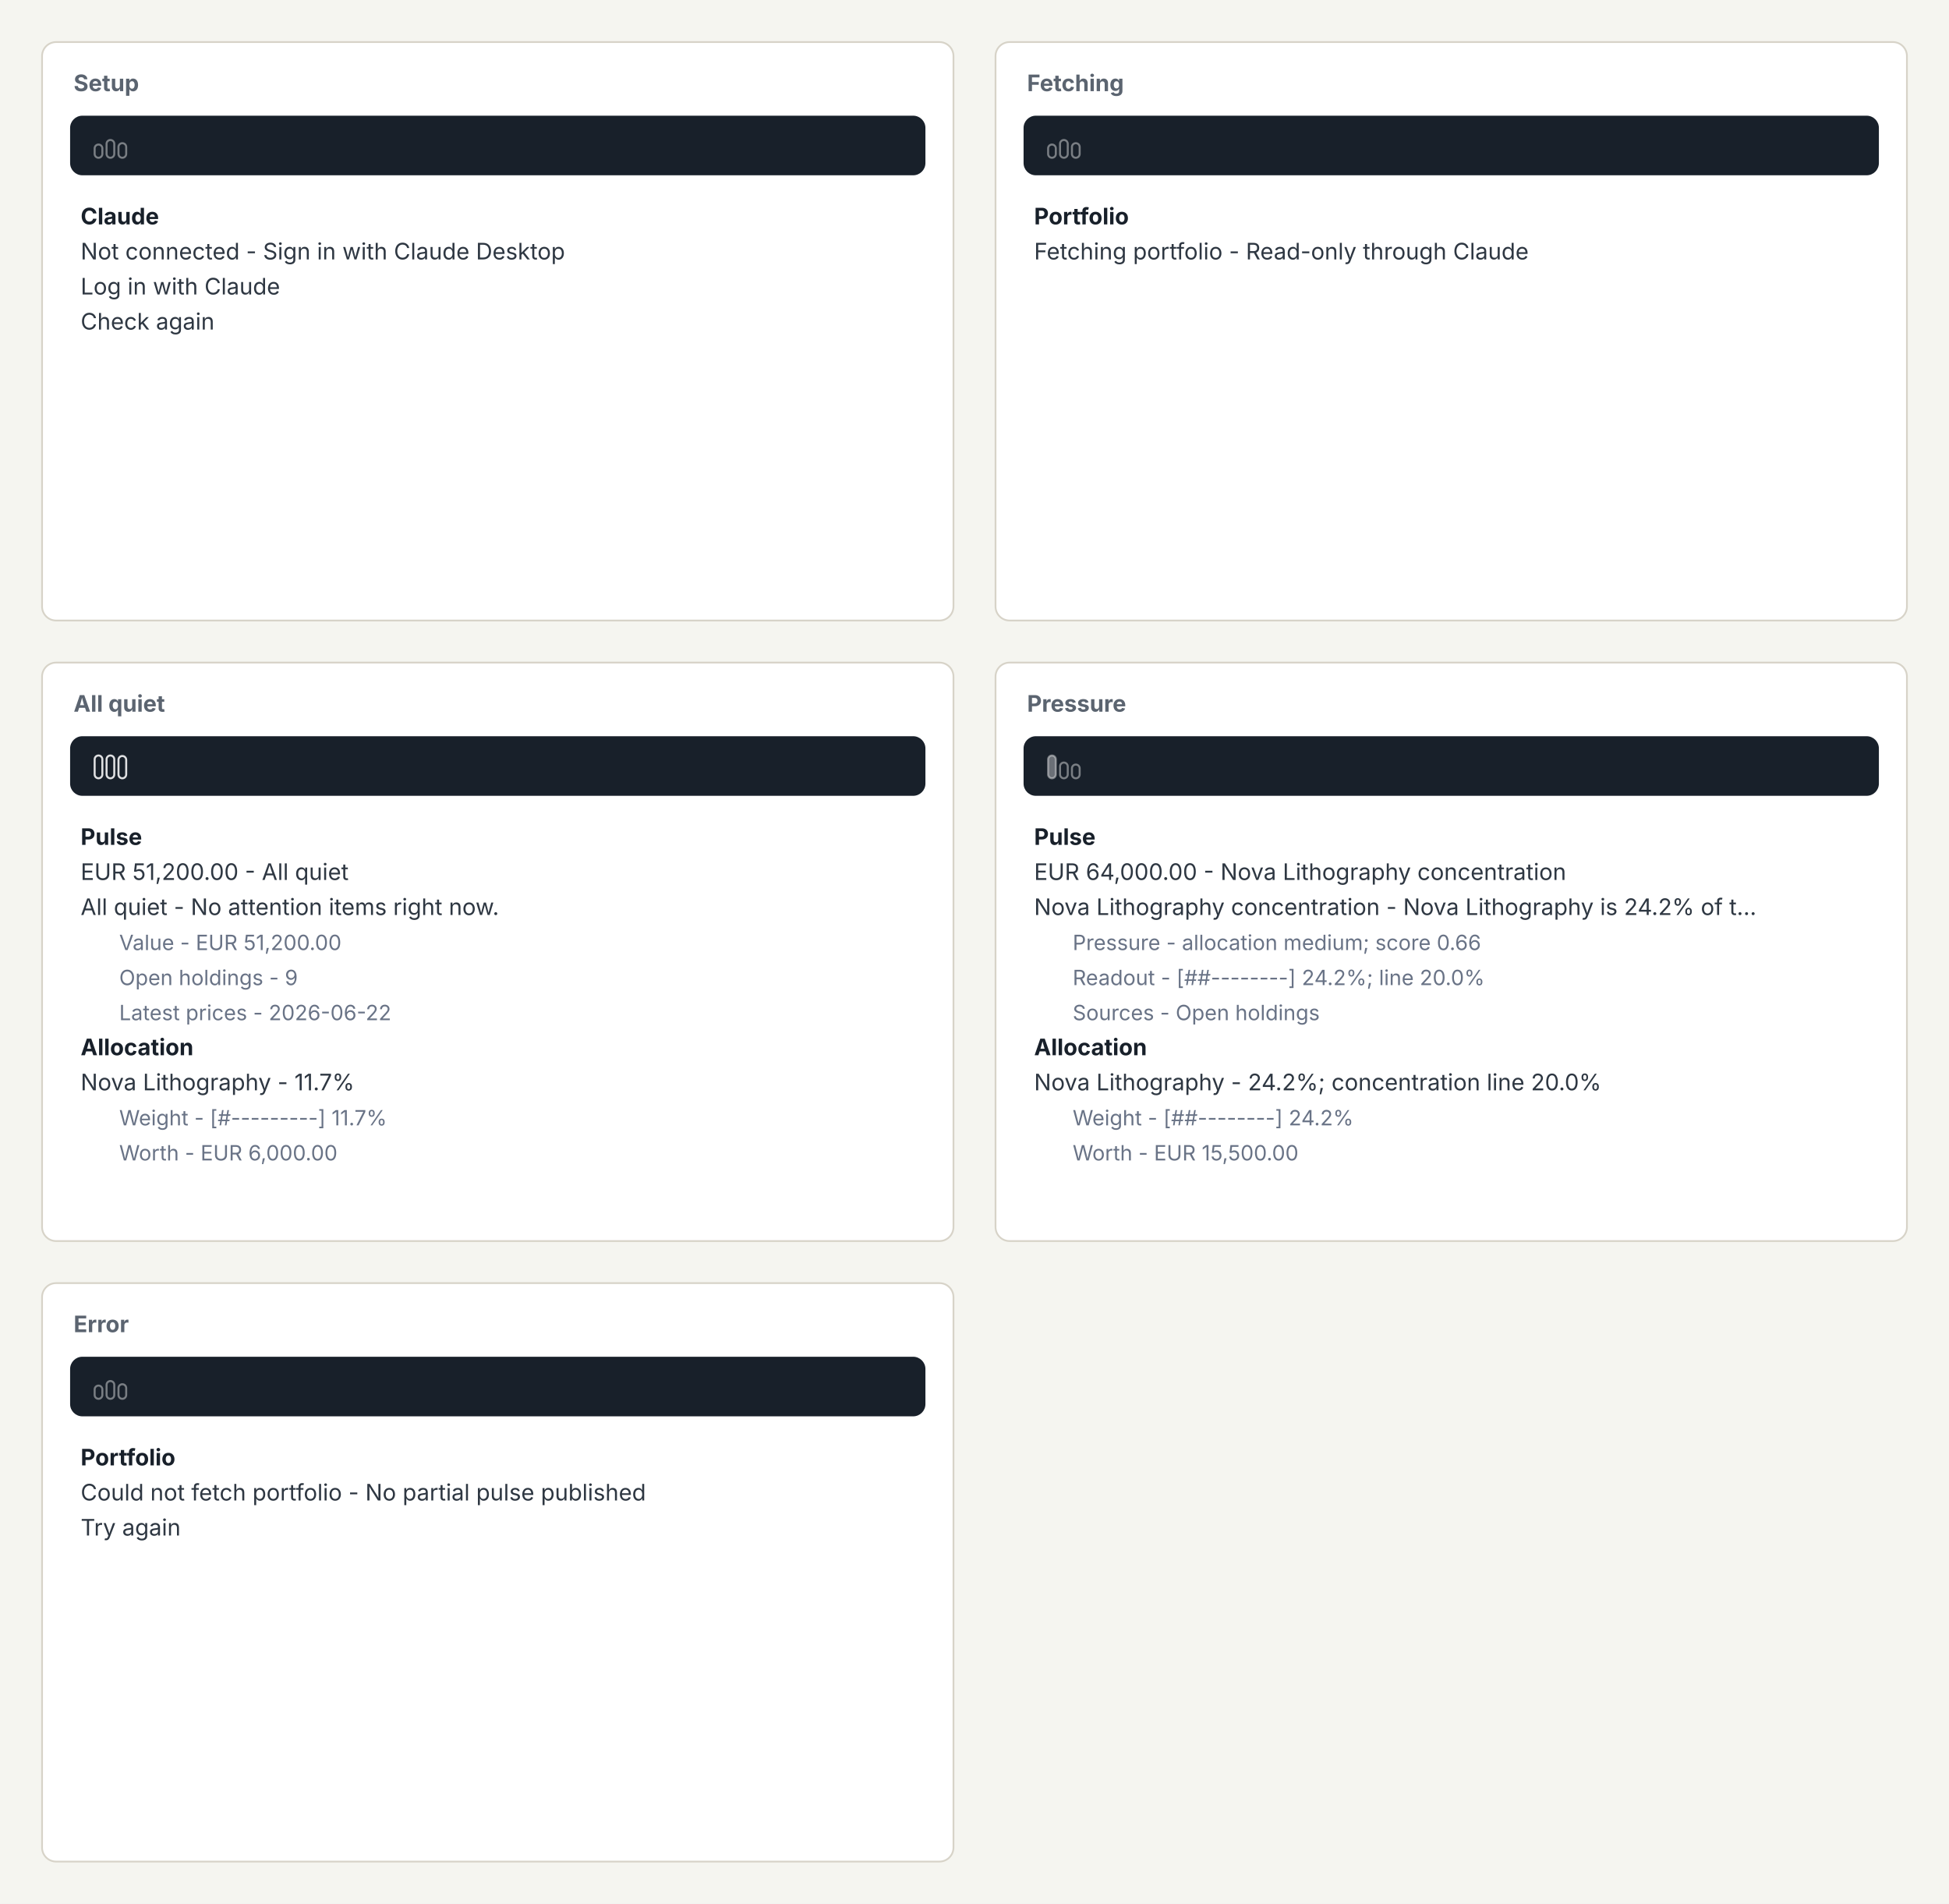
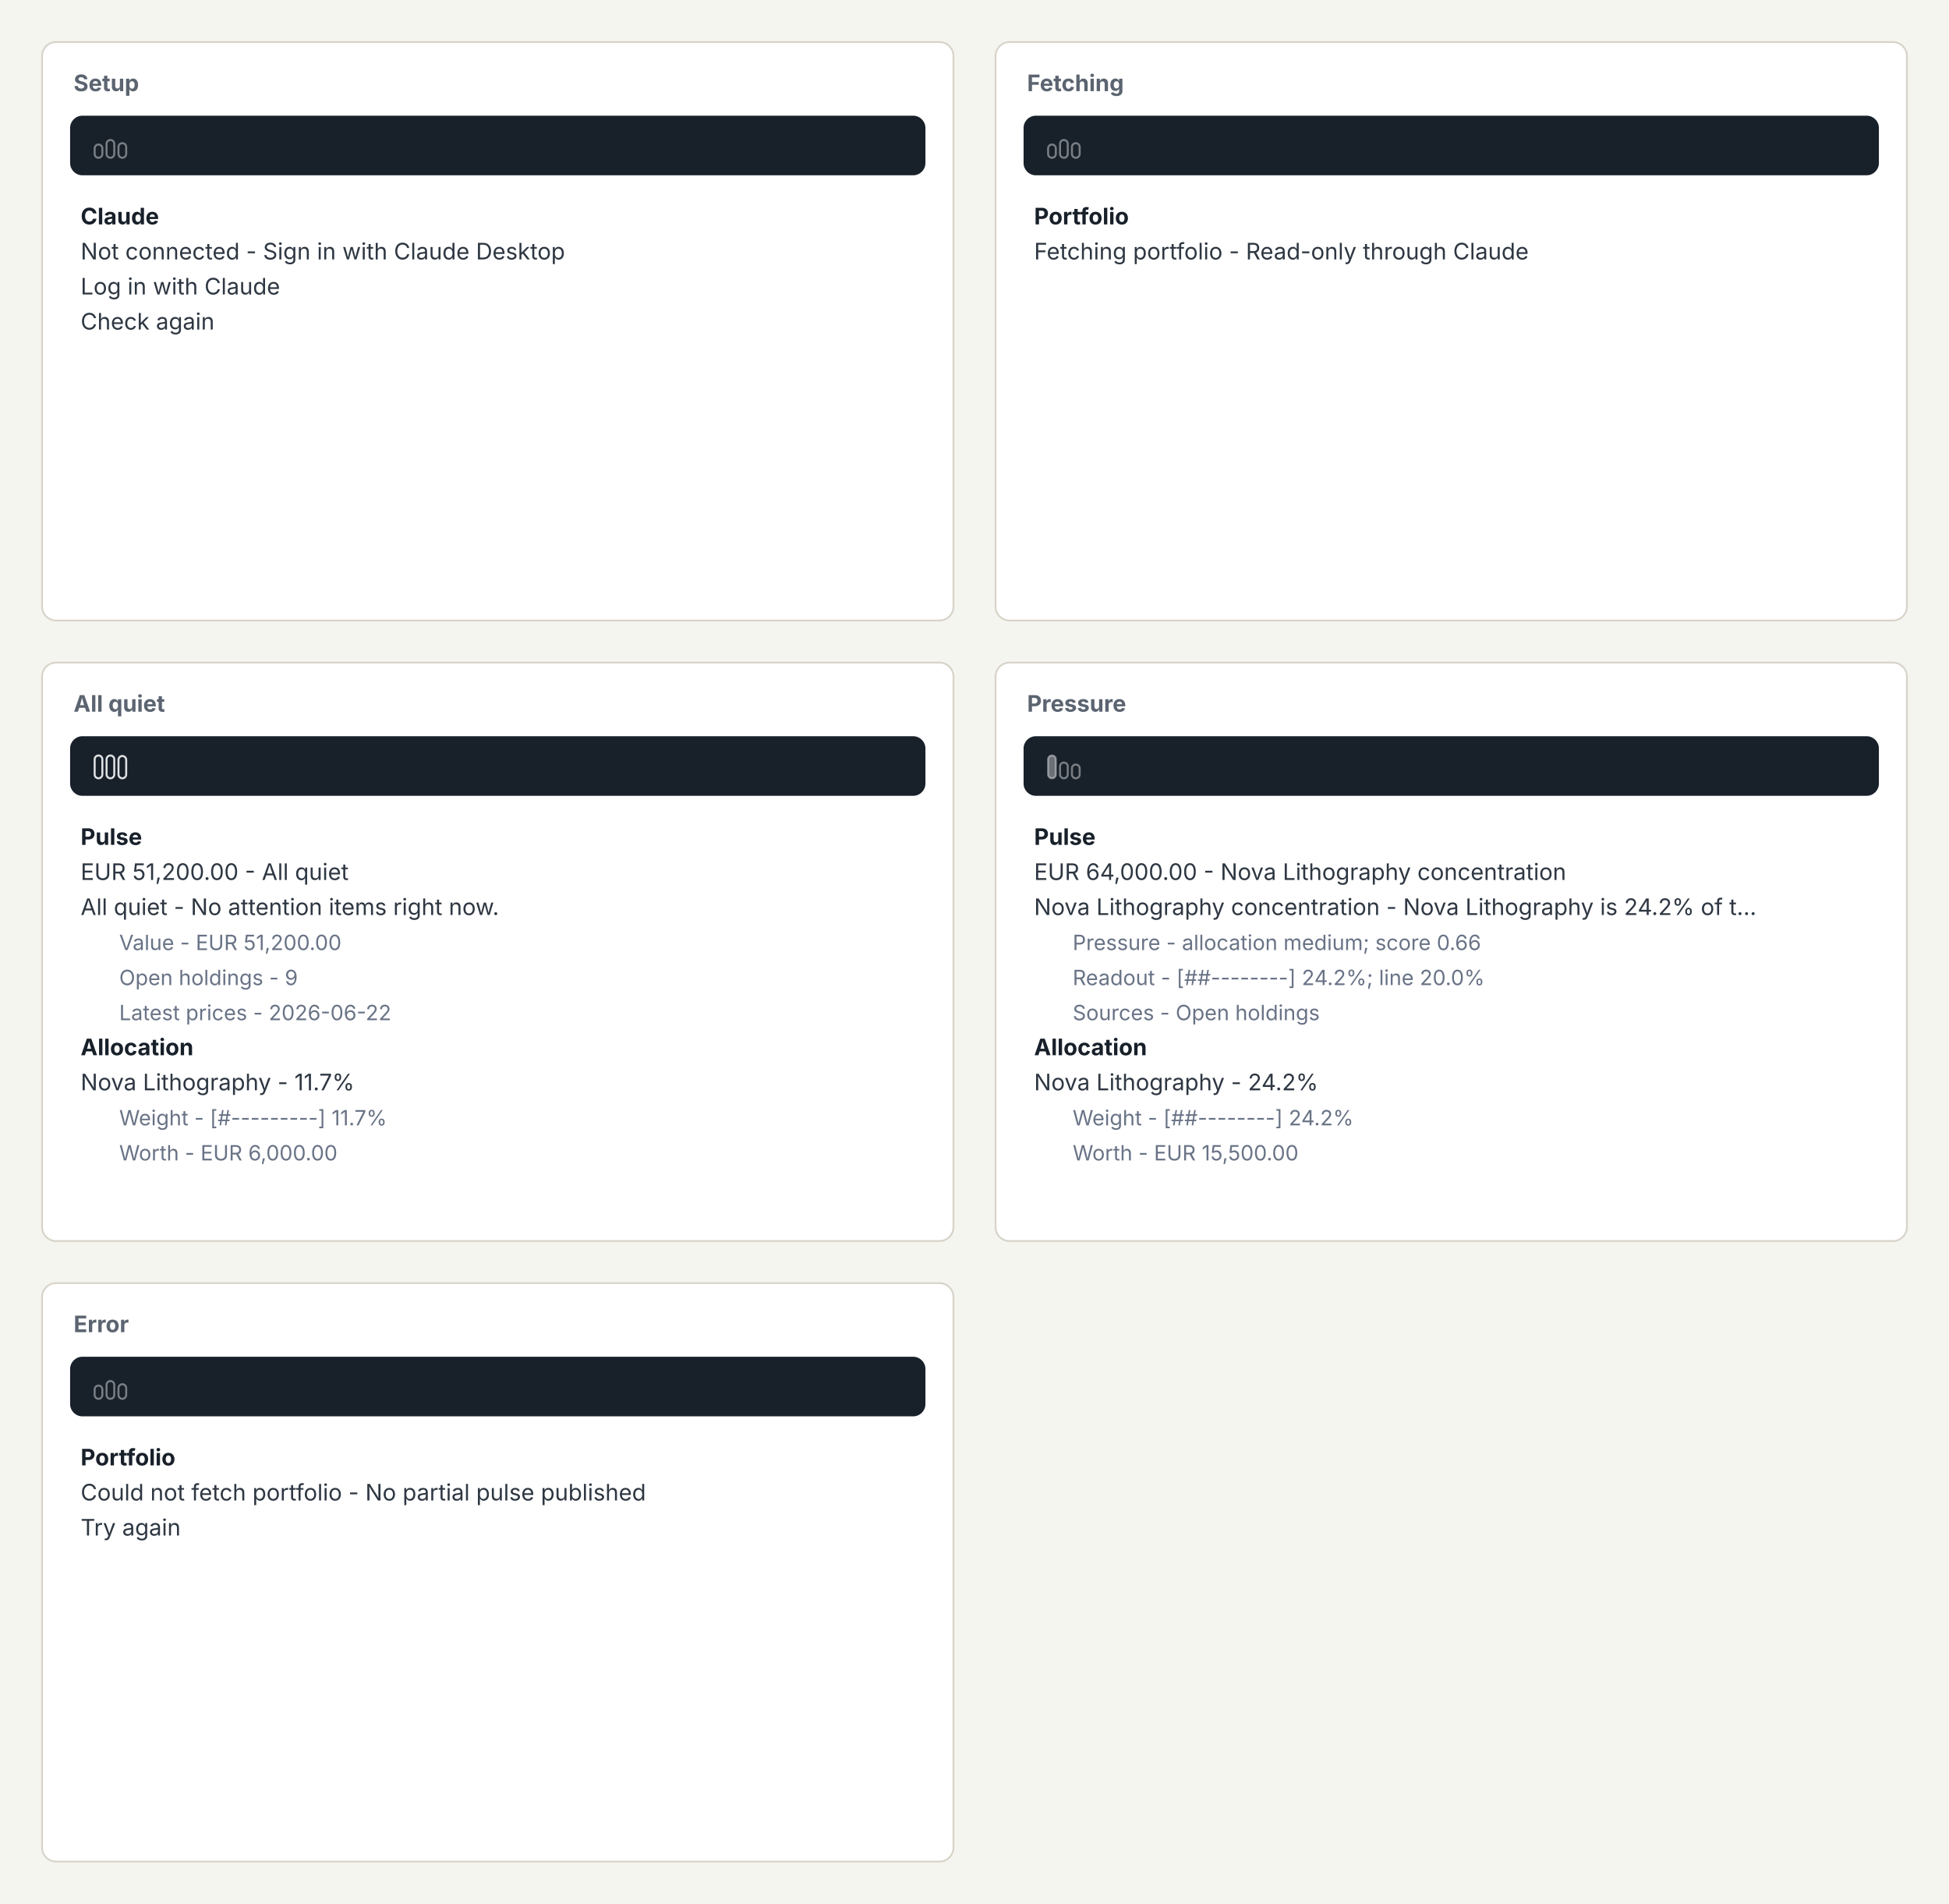
<svg xmlns="http://www.w3.org/2000/svg" width="1112" height="1086" viewBox="0 0 1112 1086">
  <rect width="100%" height="100%" fill="#f5f5f0" />
  <g>
    <rect x="24" y="24" width="520" height="330" rx="8" class="card" />
    <text x="42" y="52" class="label">Setup</text>
    <rect x="40" y="66" width="488" height="34" rx="7" class="status" />
    <g>
      <rect x="54.00" y="82.46" width="4.40" height="7.54" rx="2.20" fill="none" stroke="#ffffff" stroke-width="1.15" opacity="0.42" />
      <rect x="60.80" y="79.86" width="4.40" height="10.14" rx="2.20" fill="none" stroke="#ffffff" stroke-width="1.15" opacity="0.42" />
      <rect x="67.60" y="81.68" width="4.40" height="8.32" rx="2.20" fill="none" stroke="#ffffff" stroke-width="1.15" opacity="0.42" />
    </g>
    <text x="46" y="128" class="section">Claude</text>
    <text x="46" y="148" class="row">Not connected - Sign in with Claude Desktop</text>
    <text x="46" y="168" class="row">Log in with Claude</text>
    <text x="46" y="188" class="row">Check again</text>
  </g>
  <g>
    <rect x="568" y="24" width="520" height="330" rx="8" class="card" />
    <text x="586" y="52" class="label">Fetching</text>
    <rect x="584" y="66" width="488" height="34" rx="7" class="status" />
    <g>
      <rect x="598.00" y="82.46" width="4.40" height="7.54" rx="2.20" fill="none" stroke="#ffffff" stroke-width="1.15" opacity="0.42" />
      <rect x="604.80" y="79.86" width="4.40" height="10.14" rx="2.20" fill="none" stroke="#ffffff" stroke-width="1.15" opacity="0.42" />
      <rect x="611.60" y="81.68" width="4.40" height="8.32" rx="2.20" fill="none" stroke="#ffffff" stroke-width="1.15" opacity="0.42" />
    </g>
    <text x="590" y="128" class="section">Portfolio</text>
    <text x="590" y="148" class="row">Fetching portfolio - Read-only through Claude</text>
  </g>
  <g>
    <rect x="24" y="378" width="520" height="330" rx="8" class="card" />
    <text x="42" y="406" class="label">All quiet</text>
    <rect x="40" y="420" width="488" height="34" rx="7" class="status" />
    <g>
      <rect x="54.00" y="431.00" width="4.40" height="13.00" rx="2.20" fill="none" stroke="#ffffff" stroke-width="1.15" opacity="0.86" />
      <rect x="60.80" y="431.00" width="4.40" height="13.00" rx="2.20" fill="none" stroke="#ffffff" stroke-width="1.15" opacity="0.86" />
      <rect x="67.60" y="431.29" width="4.40" height="12.71" rx="2.20" fill="none" stroke="#ffffff" stroke-width="1.15" opacity="0.86" />
    </g>
    <text x="46" y="482" class="section">Pulse</text>
    <text x="46" y="502" class="row">EUR 51,200.00 - All quiet</text>
    <text x="46" y="522" class="row">All quiet - No attention items right now.</text>
    <text x="68" y="542" class="child">Value - EUR 51,200.00</text>
    <text x="68" y="562" class="child">Open holdings - 9</text>
    <text x="68" y="582" class="child">Latest prices - 2026-06-22</text>
    <text x="46" y="602" class="section">Allocation</text>
    <text x="46" y="622" class="row">Nova Lithography - 11.7%</text>
    <text x="68" y="642" class="child">Weight - [#---------] 11.7%</text>
    <text x="68" y="662" class="child">Worth - EUR 6,000.00</text>
  </g>
  <g>
    <rect x="568" y="378" width="520" height="330" rx="8" class="card" />
    <text x="586" y="406" class="label">Pressure</text>
    <rect x="584" y="420" width="488" height="34" rx="7" class="status" />
    <g>
      <rect x="598.00" y="431.00" width="4.40" height="13.00" rx="2.20" fill="#ffffff" opacity="0.36" />
      <rect x="598.00" y="431.00" width="4.40" height="13.00" rx="2.20" fill="none" stroke="#ffffff" stroke-width="1.15" opacity="0.42" />
      <rect x="604.80" y="435.03" width="4.40" height="8.97" rx="2.20" fill="none" stroke="#ffffff" stroke-width="1.15" opacity="0.42" />
      <rect x="611.60" y="436.17" width="4.40" height="7.83" rx="2.20" fill="none" stroke="#ffffff" stroke-width="1.15" opacity="0.42" />
    </g>
    <text x="590" y="482" class="section">Pulse</text>
    <text x="590" y="502" class="row">EUR 64,000.00 - Nova Lithography concentration</text>
    <text x="590" y="522" class="row">Nova Lithography concentration - Nova Lithography is 24.2% of t...</text>
    <text x="612" y="542" class="child">Pressure - allocation medium; score 0.66</text>
    <text x="612" y="562" class="child">Readout - [##--------] 24.2%; line 20.0%</text>
    <text x="612" y="582" class="child">Sources - Open holdings</text>
    <text x="590" y="602" class="section">Allocation</text>
-     <text x="590" y="622" class="row">Nova Lithography - 24.2%; concentration line 20.0%</text>
+     <text x="590" y="622" class="row">Nova Lithography - 24.2%</text>
    <text x="612" y="642" class="child">Weight - [##--------] 24.2%</text>
    <text x="612" y="662" class="child">Worth - EUR 15,500.00</text>
  </g>
  <g>
    <rect x="24" y="732" width="520" height="330" rx="8" class="card" />
    <text x="42" y="760" class="label">Error</text>
    <rect x="40" y="774" width="488" height="34" rx="7" class="status" />
    <g>
      <rect x="54.00" y="790.46" width="4.40" height="7.54" rx="2.20" fill="none" stroke="#ffffff" stroke-width="1.15" opacity="0.42" />
      <rect x="60.80" y="787.86" width="4.40" height="10.14" rx="2.20" fill="none" stroke="#ffffff" stroke-width="1.15" opacity="0.42" />
      <rect x="67.60" y="789.68" width="4.40" height="8.32" rx="2.20" fill="none" stroke="#ffffff" stroke-width="1.15" opacity="0.42" />
    </g>
    <text x="46" y="836" class="section">Portfolio</text>
    <text x="46" y="856" class="row">Could not fetch portfolio - No partial pulse published</text>
    <text x="46" y="876" class="row">Try again</text>
  </g>
  <style>
    .card { fill: #ffffff; stroke: #d7d3c8; }
    .status { fill: #18202a; }
    .label { font: 700 13px -apple-system, BlinkMacSystemFont, sans-serif; fill: #5b6470; }
    .section { font: 700 13px -apple-system, BlinkMacSystemFont, sans-serif; fill: #18202a; }
    .row { font: 13px -apple-system, BlinkMacSystemFont, sans-serif; fill: #2e3742; }
    .child { font: 12px -apple-system, BlinkMacSystemFont, sans-serif; fill: #697386; }
  </style>
</svg>
